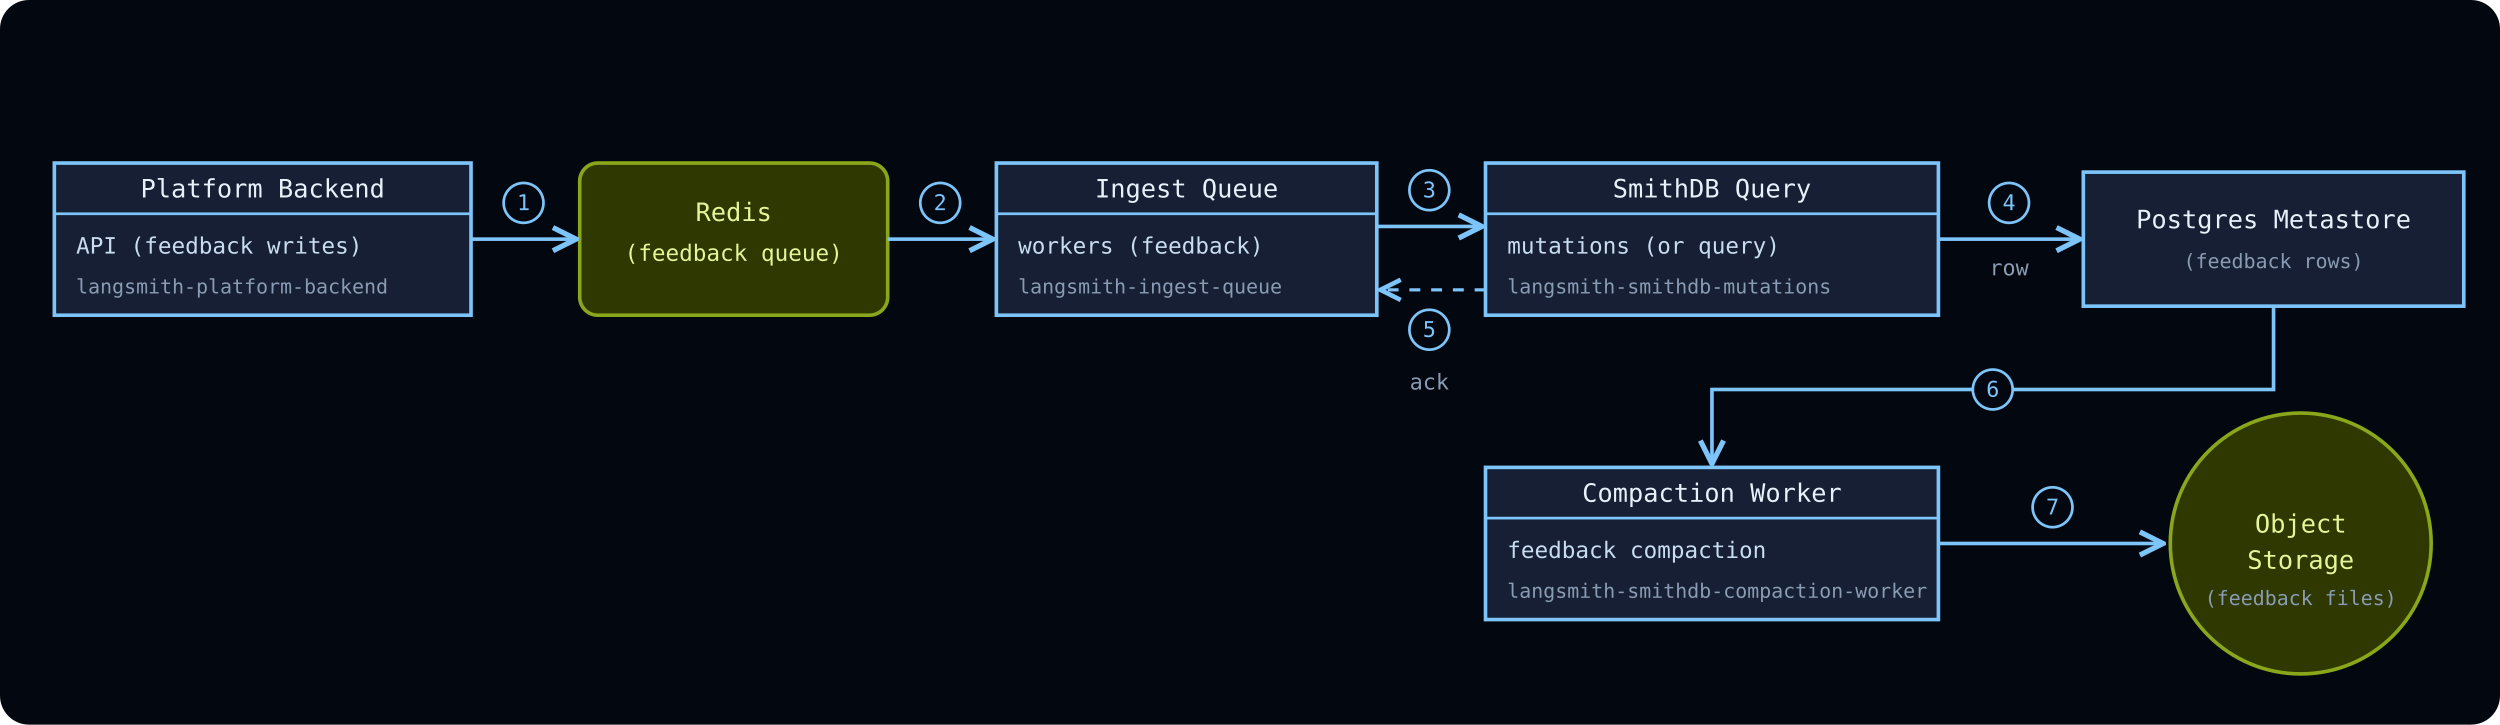
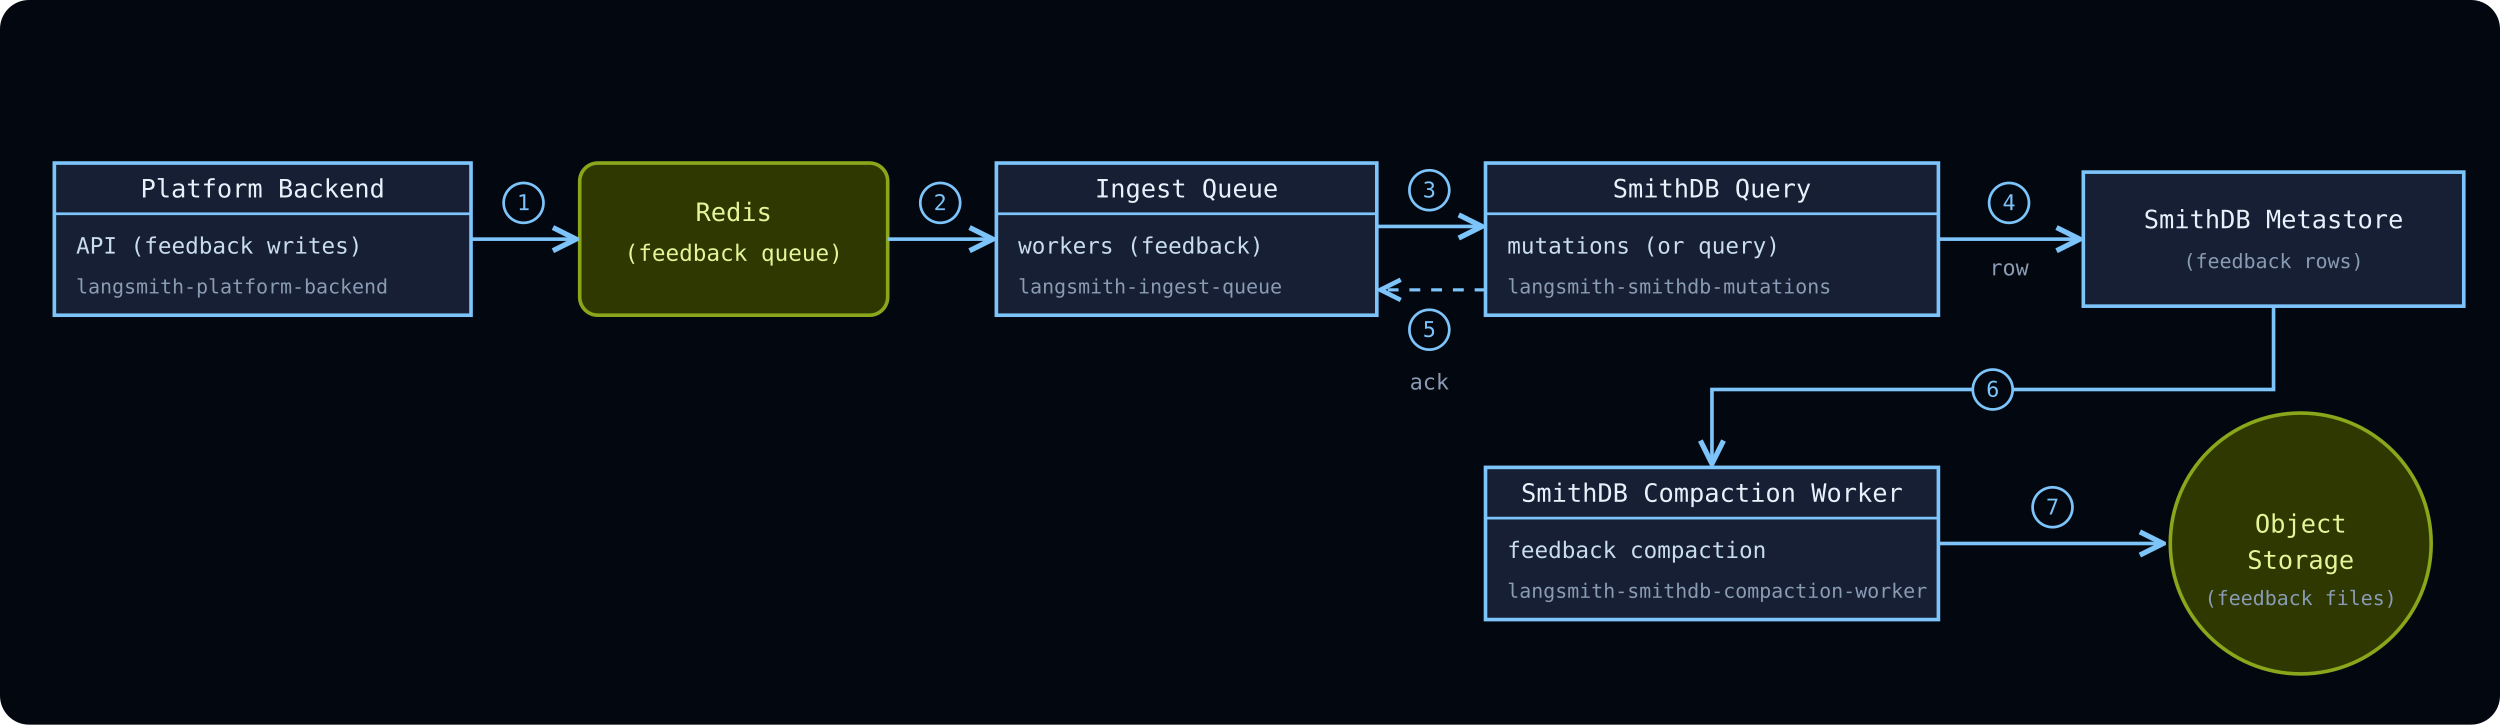
<svg xmlns="http://www.w3.org/2000/svg" id="diagram" style="color-scheme: dark" width="1380" height="400" viewBox="0 0 1380 400" role="img" aria-labelledby="title desc" font-family="ui-monospace, SFMono-Regular, Menlo, Consolas, monospace">
  <defs>
    <marker id="h" viewBox="0 0 10 10" refX="9" refY="5" markerWidth="8" markerHeight="8" orient="auto-start-reverse">
      <path d="M1 1 L9 5 L1 9" fill="none" stroke="#7cc4fa" stroke-width="1.8" />
    </marker>
  </defs>
  <rect x="0" y="0" width="1380" height="400" rx="16" fill="#03070f" />
  <rect x="30" y="90" width="230" height="84" fill="#161f33" stroke="#7cc4fa" stroke-width="2" />
  <line x1="30" y1="118" x2="260" y2="118" stroke="#7cc4fa" stroke-width="1.5" />
  <text x="145" y="109" text-anchor="middle" font-size="14" fill="#e6f1fb">Platform Backend</text>
  <text x="42" y="140" font-size="12.5" fill="#c9dcf0">API (feedback writes)</text>
  <text x="42" y="162" font-size="11" fill="#8a9bb4">langsmith-platform-backend</text>
  <rect x="320" y="90" width="170" height="84" rx="10" fill="#2e3800" stroke="#8aa61a" stroke-width="2" />
  <text x="405" y="122" text-anchor="middle" font-size="14" fill="#e4f59a">Redis</text>
  <text x="405" y="144" text-anchor="middle" font-size="12.5" fill="#e4f59a">(feedback queue)</text>
  <rect x="550" y="90" width="210" height="84" fill="#161f33" stroke="#7cc4fa" stroke-width="2" />
  <line x1="550" y1="118" x2="760" y2="118" stroke="#7cc4fa" stroke-width="1.5" />
  <text x="655" y="109" text-anchor="middle" font-size="14" fill="#e6f1fb">Ingest Queue</text>
  <text x="562" y="140" font-size="12.5" fill="#c9dcf0">workers (feedback)</text>
  <text x="562" y="162" font-size="11" fill="#8a9bb4">langsmith-ingest-queue</text>
  <rect x="820" y="90" width="250" height="84" fill="#161f33" stroke="#7cc4fa" stroke-width="2" />
  <line x1="820" y1="118" x2="1070" y2="118" stroke="#7cc4fa" stroke-width="1.5" />
  <text x="945" y="109" text-anchor="middle" font-size="14" fill="#e6f1fb">SmithDB Query</text>
  <text x="832" y="140" font-size="12.5" fill="#c9dcf0">mutations (or query)</text>
  <text x="832" y="162" font-size="11" fill="#8a9bb4">langsmith-smithdb-mutations</text>
  <rect x="1150" y="95" width="210" height="74" fill="#161f33" stroke="#7cc4fa" stroke-width="2" />
-   <text x="1255" y="126" text-anchor="middle" font-size="14" fill="#e6f1fb">Postgres Metastore</text>
+   <text x="1255" y="126" text-anchor="middle" font-size="14" fill="#e6f1fb">SmithDB Metastore</text>
  <text x="1255" y="148" text-anchor="middle" font-size="11" fill="#8a9bb4">(feedback rows)</text>
  <rect x="820" y="258" width="250" height="84" fill="#161f33" stroke="#7cc4fa" stroke-width="2" />
  <line x1="820" y1="286" x2="1070" y2="286" stroke="#7cc4fa" stroke-width="1.5" />
-   <text x="945" y="277" text-anchor="middle" font-size="14" fill="#e6f1fb">Compaction Worker</text>
+   <text x="945" y="277" text-anchor="middle" font-size="14" fill="#e6f1fb">SmithDB Compaction Worker</text>
  <text x="832" y="308" font-size="12.5" fill="#c9dcf0">feedback compaction</text>
  <text x="832" y="330" font-size="11" fill="#8a9bb4">langsmith-smithdb-compaction-worker</text>
  <circle cx="1270" cy="300" r="72" fill="#2e3800" stroke="#8aa61a" stroke-width="2" />
  <text x="1270" y="294" text-anchor="middle" font-size="14" fill="#e4f59a">Object</text>
  <text x="1270" y="314" text-anchor="middle" font-size="14" fill="#e4f59a">Storage</text>
  <text x="1270" y="334" text-anchor="middle" font-size="11" fill="#8a9bb4">(feedback files)</text>
  <path d="M260 132 H318" marker-end="url(#h)" stroke="#7cc4fa" stroke-width="2" fill="none" />
  <circle cx="289" cy="112" r="11" fill="#03070f" stroke="#7cc4fa" stroke-width="1.5" />
  <text x="289" y="116" text-anchor="middle" font-size="12" fill="#7cc4fa">1</text>
  <path d="M490 132 H548" marker-end="url(#h)" stroke="#7cc4fa" stroke-width="2" fill="none" />
  <circle cx="519" cy="112" r="11" fill="#03070f" stroke="#7cc4fa" stroke-width="1.5" />
  <text x="519" y="116" text-anchor="middle" font-size="12" fill="#7cc4fa">2</text>
  <path d="M760 125 H818" marker-end="url(#h)" stroke="#7cc4fa" stroke-width="2" fill="none" />
  <circle cx="789" cy="105" r="11" fill="#03070f" stroke="#7cc4fa" stroke-width="1.5" />
  <text x="789" y="109" text-anchor="middle" font-size="12" fill="#7cc4fa">3</text>
  <path d="M1070 132 H1148" marker-end="url(#h)" stroke="#7cc4fa" stroke-width="2" fill="none" />
  <text x="1109" y="152" text-anchor="middle" font-size="12" fill="#8a9bb4">row</text>
  <circle cx="1109" cy="112" r="11" fill="#03070f" stroke="#7cc4fa" stroke-width="1.5" />
  <text x="1109" y="116" text-anchor="middle" font-size="12" fill="#7cc4fa">4</text>
  <path d="M820 160 H762" marker-end="url(#h)" stroke="#7cc4fa" stroke-width="1.75" fill="none" stroke-dasharray="6 6" />
  <circle cx="789" cy="182" r="11" fill="#03070f" stroke="#7cc4fa" stroke-width="1.5" />
  <text x="789" y="186" text-anchor="middle" font-size="12" fill="#7cc4fa">5</text>
  <text x="789" y="215" text-anchor="middle" font-size="12" fill="#8a9bb4">ack</text>
  <path d="M1255 169 V215 H945 V256" marker-end="url(#h)" stroke="#7cc4fa" stroke-width="2" fill="none" />
  <circle cx="1100" cy="215" r="11" fill="#03070f" stroke="#7cc4fa" stroke-width="1.5" />
  <text x="1100" y="219" text-anchor="middle" font-size="12" fill="#7cc4fa">6</text>
  <path d="M1070 300 H1194" marker-end="url(#h)" stroke="#7cc4fa" stroke-width="2" fill="none" />
  <circle cx="1133" cy="280" r="11" fill="#03070f" stroke="#7cc4fa" stroke-width="1.5" />
  <text x="1133" y="284" text-anchor="middle" font-size="12" fill="#7cc4fa">7</text>
</svg>
